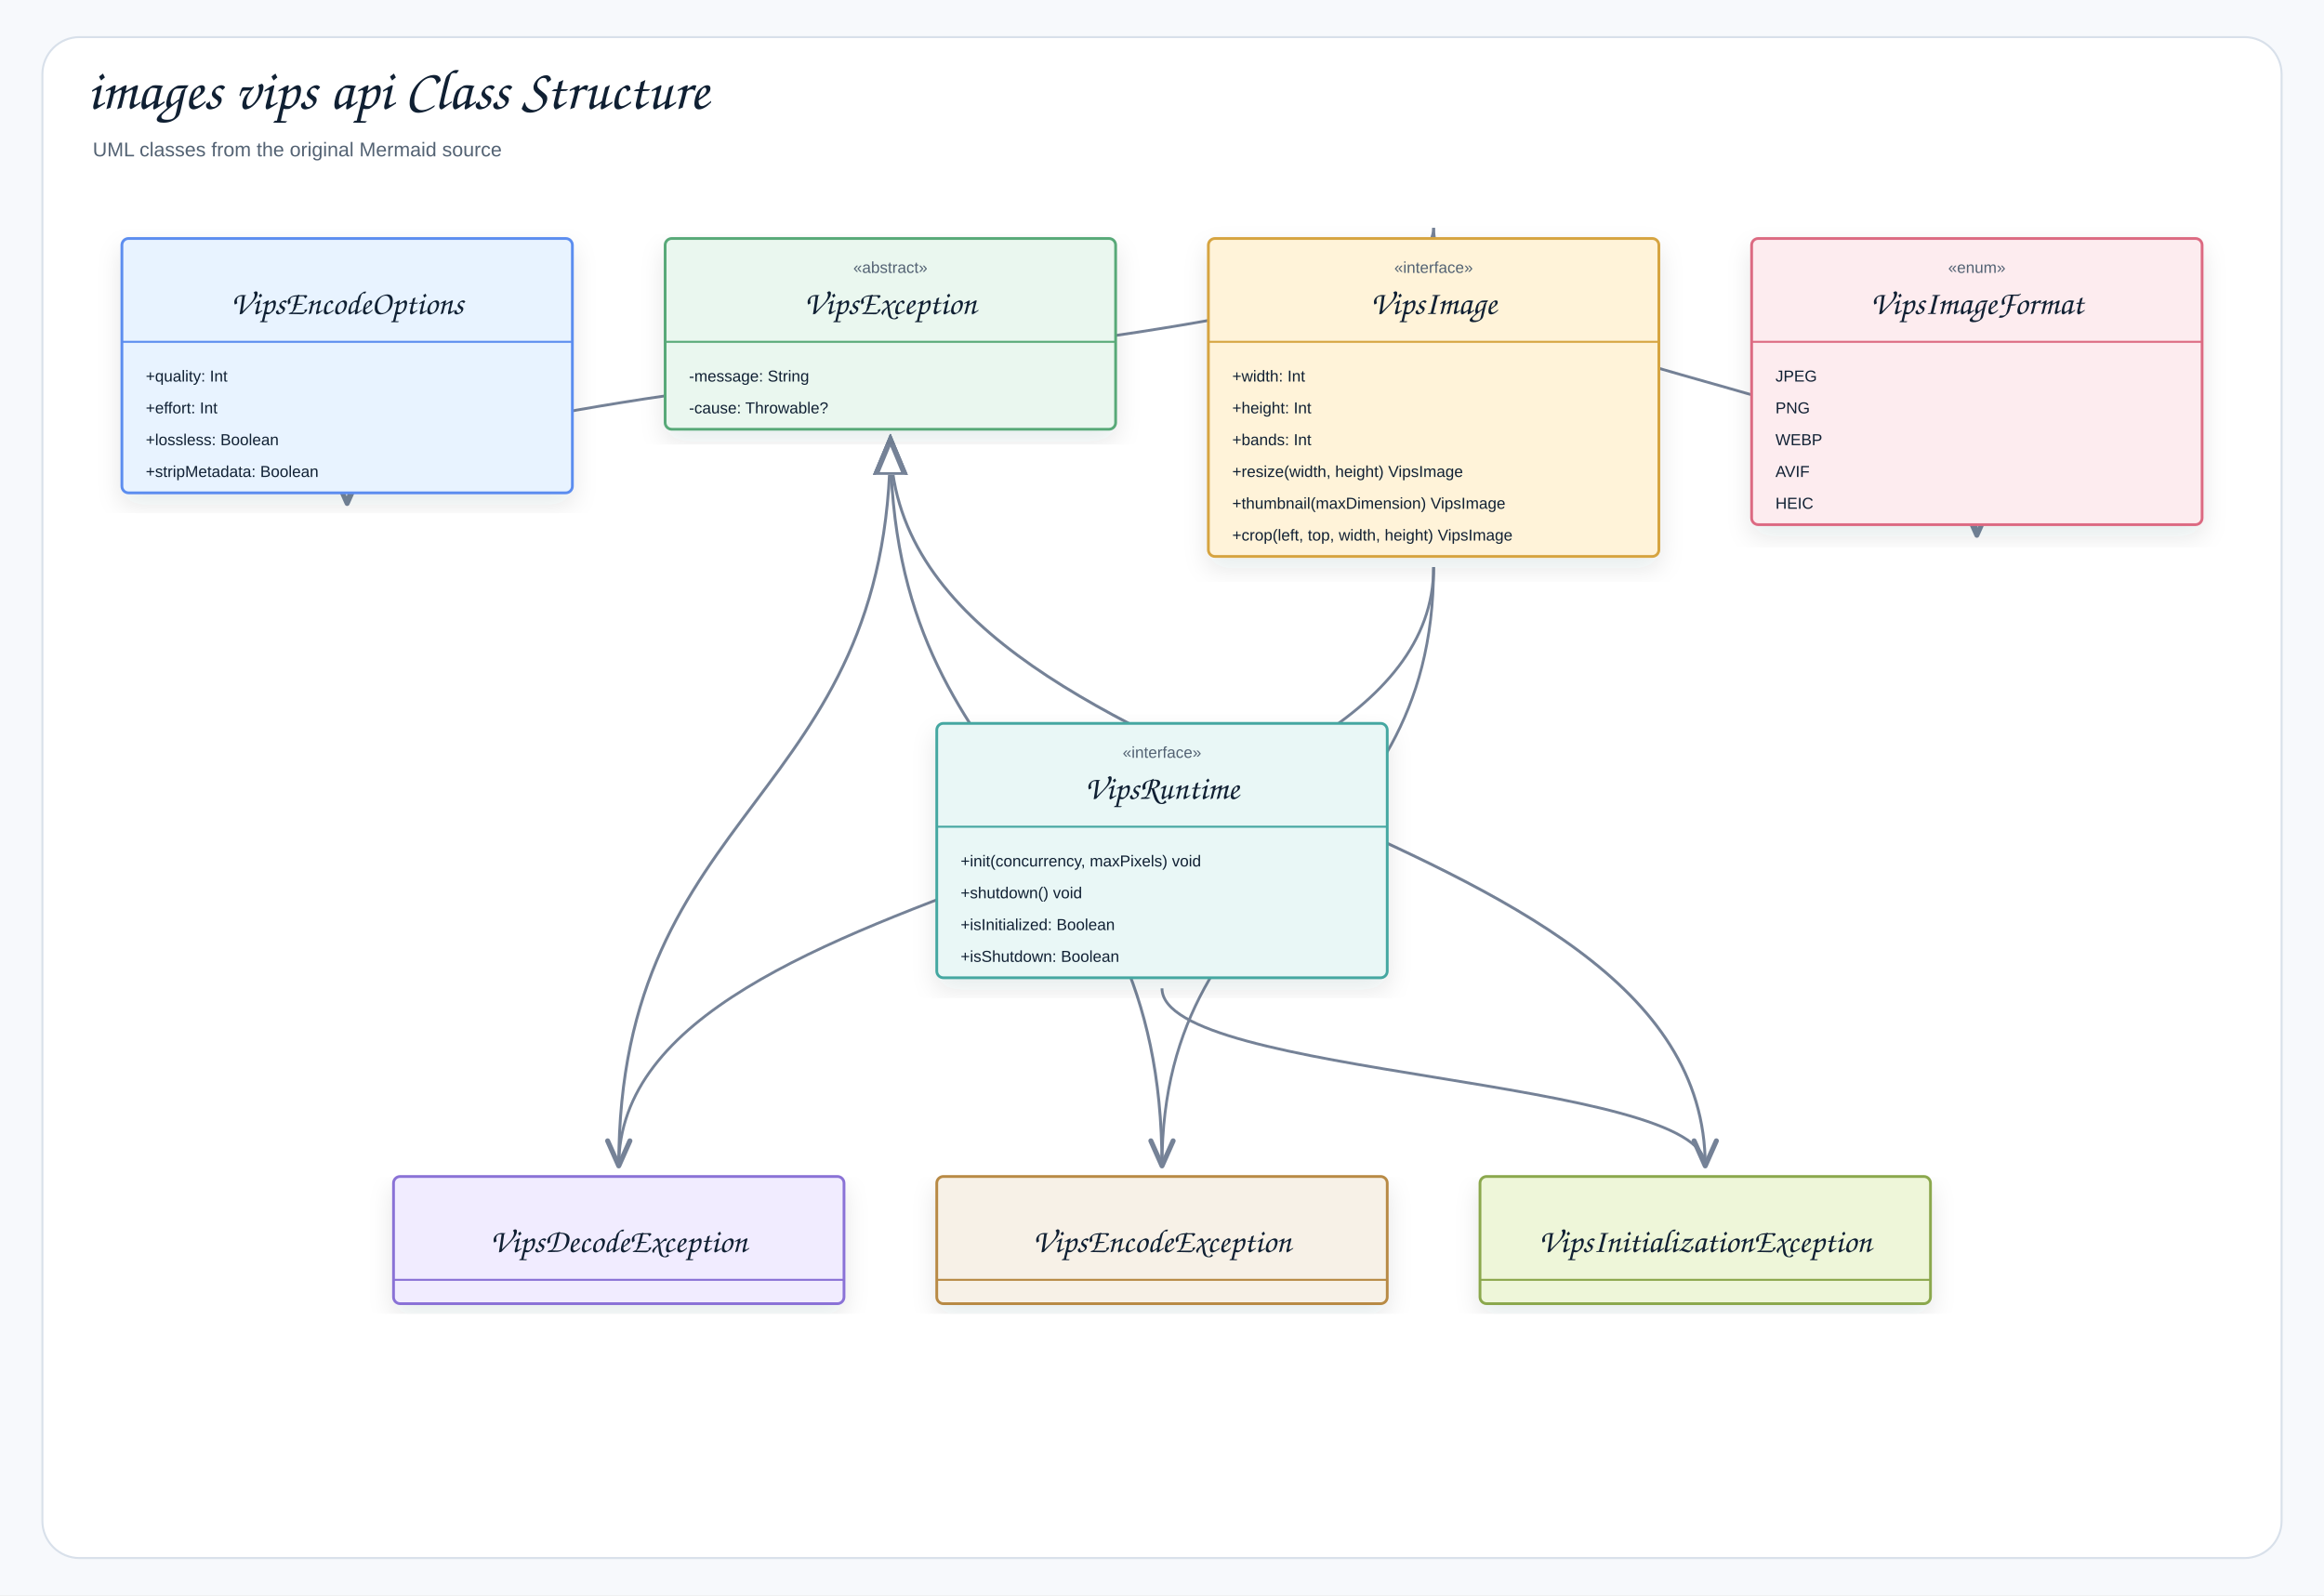
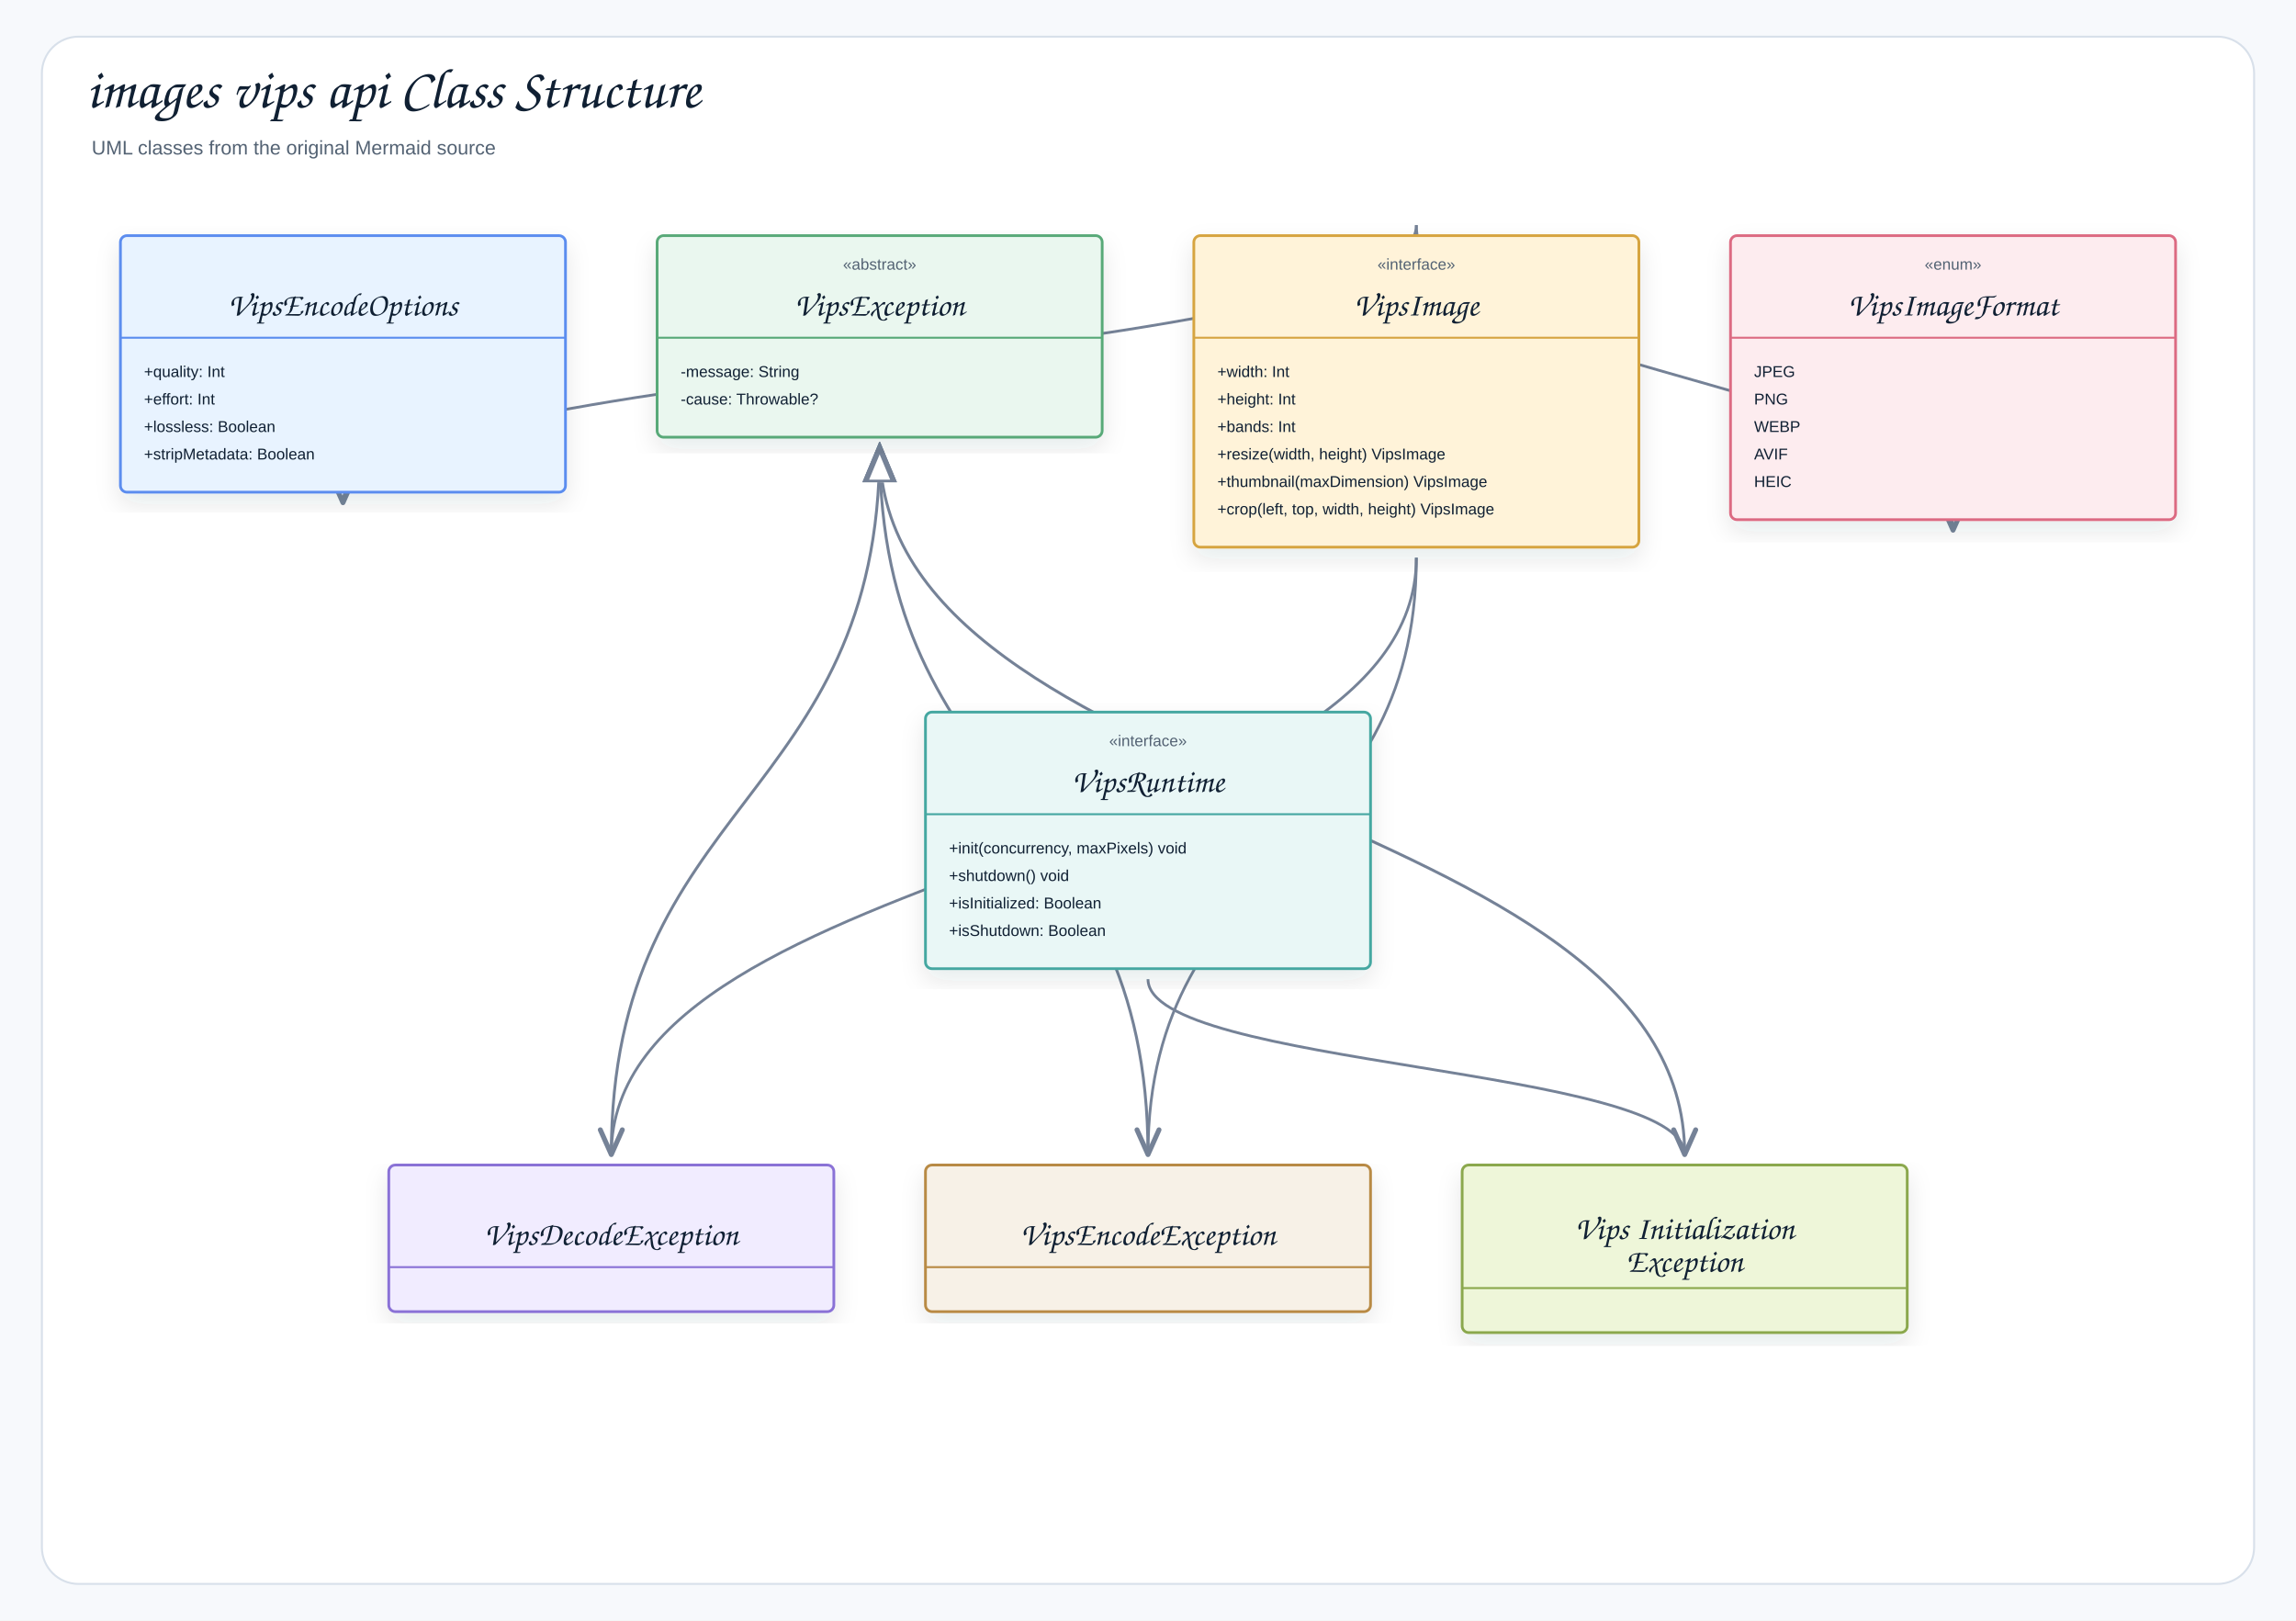
- <svg xmlns="http://www.w3.org/2000/svg" width="1754" height="1204" viewBox="0 0 1754 1204" role="img" aria-label="images vips api Class Structure">
+ <svg xmlns="http://www.w3.org/2000/svg" width="1754" height="1238" viewBox="0 0 1754 1238" role="img" aria-label="images vips api Class Structure">
  <defs>
    <filter id="shadow" x="-8%" y="-8%" width="116%" height="116%">
      <feDropShadow dx="0" dy="8" stdDeviation="9" flood-color="#1f2937" flood-opacity="0.10" />
    </filter>
    <marker id="openArrow" markerWidth="12" markerHeight="10" refX="10" refY="5" orient="auto" markerUnits="strokeWidth">
      <path d="M 1 1 L 10 5 L 1 9" fill="none" stroke="#758297" stroke-width="1.8" stroke-linecap="round" stroke-linejoin="round" />
    </marker>
    <marker id="inherit" markerWidth="14" markerHeight="12" refX="12" refY="6" orient="auto" markerUnits="strokeWidth">
      <path d="M 0 1 L 12 6 L 0 11 Z" fill="#ffffff" stroke="#758297" stroke-width="1.8" />
    </marker>
    <style>
    .canvas{fill:#f7f9fc}.frame{fill:#fff;stroke:#d8e0ea;stroke-width:1.5}
    .title{font-family:"Architects Daughter","Comic Sans MS","Comic Sans",cursive;font-size:43px;font-weight:400;fill:#102033}
    .subtitle{font-family:"Comic Sans MS","Comic Sans","Comic Neue",Arial,sans-serif;font-size:15px;font-weight:400;fill:#536273}
    .label{font-family:"Architects Daughter","Comic Sans MS","Comic Sans",cursive;font-size:25px;font-weight:400;fill:#102033}
    .smallLabel{font-family:"Architects Daughter","Comic Sans MS","Comic Sans",cursive;font-size:21px;font-weight:400;fill:#102033}
    .mono{font-family:"Comic Sans MS","Comic Sans","Comic Neue",Arial,sans-serif;font-size:12px;font-weight:400;fill:#102033}
    .small{font-family:"Comic Sans MS","Comic Sans","Comic Neue",Arial,sans-serif;font-size:12px;font-weight:400;fill:#536273}
    .strong{font-family:"Comic Sans MS","Comic Sans","Comic Neue",Arial,sans-serif;font-size:13px;font-weight:400;fill:#102033}
    .card{stroke-width:2.1;filter:url(#shadow)}.compartment{stroke-width:1.5;fill:none}
    .line{stroke:#758297;stroke-width:2.1;fill:none;marker-end:url(#openArrow)}
    .plainLine{stroke:#758297;stroke-width:2.1;fill:none}
    .dashed{stroke:#758297;stroke-width:2.1;stroke-dasharray:7 6;fill:none;marker-end:url(#openArrow)}
    .inheritLine{stroke:#758297;stroke-width:2.2;fill:none;marker-end:url(#inherit)}
    .implLine{stroke:#758297;stroke-width:2.2;stroke-dasharray:8 7;fill:none;marker-end:url(#inherit)}
  </style>
  </defs>
-   <rect class="canvas" width="1754" height="1204" />
-   <rect class="frame" x="32" y="28" width="1690" height="1148" rx="28" />
+   <rect class="canvas" width="1754" height="1238" />
+   <rect class="frame" x="32" y="28" width="1690" height="1182" rx="28" />
  <text class="title" x="66" y="82">images vips api Class Structure</text>
  <text class="subtitle" x="70" y="118">UML classes from the original Mermaid source</text>
-   <path class="line" d="M1082 428 C1082 654 877 654 877 880" />
-   <path class="line" d="M1082 428 C1082 654 467 654 467 880" />
-   <path class="line" d="M877 746 C877 813 1287 813 1287 880" />
-   <path class="line" d="M1082 172 C1082 276 262 276 262 380" />
-   <path class="line" d="M1082 172 C1082 288 1492 288 1492 404" />
-   <path class="inheritLine" d="M1287 880 C1287 606 672 606 672 332" />
-   <path class="inheritLine" d="M877 880 C877 606 672 606 672 332" />
-   <path class="inheritLine" d="M467 880 C467 606 672 606 672 332" />
+   <path class="line" d="M1082 426 C1082 654 877 654 877 882" />
+   <path class="line" d="M1082 426 C1082 654 467 654 467 882" />
+   <path class="line" d="M877 748 C877 815 1287 815 1287 882" />
+   <path class="line" d="M1082 172 C1082 278 262 278 262 384" />
+   <path class="line" d="M1082 172 C1082 288.5 1492 288.5 1492 405" />
+   <path class="inheritLine" d="M1287 882 C1287 612 672 612 672 342" />
+   <path class="inheritLine" d="M877 882 C877 612 672 612 672 342" />
+   <path class="inheritLine" d="M467 882 C467 612 672 612 672 342" />
  <g transform="translate(92,180)">
-     <rect class="card" x="0" y="0" width="340" height="192" rx="5" fill="#E8F3FF" stroke="#5B8DEF" />
+     <rect class="card" x="0" y="0" width="340" height="196" rx="5" fill="#E8F3FF" stroke="#5B8DEF" />
    <line class="compartment" x1="0" y1="78" x2="340" y2="78" stroke="#5B8DEF" />
    <text class="small" x="170" y="26" text-anchor="middle" />
-     <text class="label" x="170" y="57" text-anchor="middle">VipsEncodeOptions</text>
+     <text class="label" x="170" y="61" text-anchor="middle">VipsEncodeOptions</text>
    <text class="mono" x="18" y="108">+quality: Int</text>
-     <text class="mono" x="18" y="132">+effort: Int</text>
-     <text class="mono" x="18" y="156">+lossless: Boolean</text>
-     <text class="mono" x="18" y="180">+stripMetadata: Boolean</text>
+     <text class="mono" x="18" y="129">+effort: Int</text>
+     <text class="mono" x="18" y="150">+lossless: Boolean</text>
+     <text class="mono" x="18" y="171">+stripMetadata: Boolean</text>
  </g>
  <g transform="translate(502,180)">
-     <rect class="card" x="0" y="0" width="340" height="144" rx="5" fill="#EAF7EF" stroke="#58A978" />
+     <rect class="card" x="0" y="0" width="340" height="154" rx="5" fill="#EAF7EF" stroke="#58A978" />
    <line class="compartment" x1="0" y1="78" x2="340" y2="78" stroke="#58A978" />
    <text class="small" x="170" y="26" text-anchor="middle">«abstract»</text>
-     <text class="label" x="170" y="57" text-anchor="middle">VipsException</text>
+     <text class="label" x="170" y="61" text-anchor="middle">VipsException</text>
    <text class="mono" x="18" y="108">-message: String</text>
-     <text class="mono" x="18" y="132">-cause: Throwable?</text>
+     <text class="mono" x="18" y="129">-cause: Throwable?</text>
  </g>
  <g transform="translate(912,180)">
-     <rect class="card" x="0" y="0" width="340" height="240" rx="5" fill="#FFF3D9" stroke="#D6A441" />
+     <rect class="card" x="0" y="0" width="340" height="238" rx="5" fill="#FFF3D9" stroke="#D6A441" />
    <line class="compartment" x1="0" y1="78" x2="340" y2="78" stroke="#D6A441" />
    <text class="small" x="170" y="26" text-anchor="middle">«interface»</text>
-     <text class="label" x="170" y="57" text-anchor="middle">VipsImage</text>
+     <text class="label" x="170" y="61" text-anchor="middle">VipsImage</text>
    <text class="mono" x="18" y="108">+width: Int</text>
-     <text class="mono" x="18" y="132">+height: Int</text>
-     <text class="mono" x="18" y="156">+bands: Int</text>
-     <text class="mono" x="18" y="180">+resize(width, height) VipsImage</text>
-     <text class="mono" x="18" y="204">+thumbnail(maxDimension) VipsImage</text>
-     <text class="mono" x="18" y="228">+crop(left, top, width, height) VipsImage</text>
+     <text class="mono" x="18" y="129">+height: Int</text>
+     <text class="mono" x="18" y="150">+bands: Int</text>
+     <text class="mono" x="18" y="171">+resize(width, height) VipsImage</text>
+     <text class="mono" x="18" y="192">+thumbnail(maxDimension) VipsImage</text>
+     <text class="mono" x="18" y="213">+crop(left, top, width, height) VipsImage</text>
  </g>
  <g transform="translate(1322,180)">
-     <rect class="card" x="0" y="0" width="340" height="216" rx="5" fill="#FDECEF" stroke="#DC6B82" />
+     <rect class="card" x="0" y="0" width="340" height="217" rx="5" fill="#FDECEF" stroke="#DC6B82" />
    <line class="compartment" x1="0" y1="78" x2="340" y2="78" stroke="#DC6B82" />
    <text class="small" x="170" y="26" text-anchor="middle">«enum»</text>
-     <text class="label" x="170" y="57" text-anchor="middle">VipsImageFormat</text>
+     <text class="label" x="170" y="61" text-anchor="middle">VipsImageFormat</text>
    <text class="mono" x="18" y="108">JPEG</text>
-     <text class="mono" x="18" y="132">PNG</text>
-     <text class="mono" x="18" y="156">WEBP</text>
-     <text class="mono" x="18" y="180">AVIF</text>
-     <text class="mono" x="18" y="204">HEIC</text>
+     <text class="mono" x="18" y="129">PNG</text>
+     <text class="mono" x="18" y="150">WEBP</text>
+     <text class="mono" x="18" y="171">AVIF</text>
+     <text class="mono" x="18" y="192">HEIC</text>
  </g>
-   <g transform="translate(707,546)">
-     <rect class="card" x="0" y="0" width="340" height="192" rx="5" fill="#E9F7F6" stroke="#45A7A1" />
+   <g transform="translate(707,544)">
+     <rect class="card" x="0" y="0" width="340" height="196" rx="5" fill="#E9F7F6" stroke="#45A7A1" />
    <line class="compartment" x1="0" y1="78" x2="340" y2="78" stroke="#45A7A1" />
    <text class="small" x="170" y="26" text-anchor="middle">«interface»</text>
-     <text class="label" x="170" y="57" text-anchor="middle">VipsRuntime</text>
+     <text class="label" x="170" y="61" text-anchor="middle">VipsRuntime</text>
    <text class="mono" x="18" y="108">+init(concurrency, maxPixels) void</text>
-     <text class="mono" x="18" y="132">+shutdown() void</text>
-     <text class="mono" x="18" y="156">+isInitialized: Boolean</text>
-     <text class="mono" x="18" y="180">+isShutdown: Boolean</text>
+     <text class="mono" x="18" y="129">+shutdown() void</text>
+     <text class="mono" x="18" y="150">+isInitialized: Boolean</text>
+     <text class="mono" x="18" y="171">+isShutdown: Boolean</text>
  </g>
-   <g transform="translate(297,888)">
-     <rect class="card" x="0" y="0" width="340" height="96" rx="5" fill="#F1ECFF" stroke="#8A72D6" />
+   <g transform="translate(297,890)">
+     <rect class="card" x="0" y="0" width="340" height="112" rx="5" fill="#F1ECFF" stroke="#8A72D6" />
    <line class="compartment" x1="0" y1="78" x2="340" y2="78" stroke="#8A72D6" />
    <text class="small" x="170" y="26" text-anchor="middle" />
-     <text class="label" x="170" y="57" text-anchor="middle">VipsDecodeException</text>
+     <text class="label" x="170" y="61" text-anchor="middle">VipsDecodeException</text>
  </g>
-   <g transform="translate(707,888)">
-     <rect class="card" x="0" y="0" width="340" height="96" rx="5" fill="#F7F1E7" stroke="#B88A44" />
+   <g transform="translate(707,890)">
+     <rect class="card" x="0" y="0" width="340" height="112" rx="5" fill="#F7F1E7" stroke="#B88A44" />
    <line class="compartment" x1="0" y1="78" x2="340" y2="78" stroke="#B88A44" />
    <text class="small" x="170" y="26" text-anchor="middle" />
-     <text class="label" x="170" y="57" text-anchor="middle">VipsEncodeException</text>
+     <text class="label" x="170" y="61" text-anchor="middle">VipsEncodeException</text>
  </g>
-   <g transform="translate(1117,888)">
-     <rect class="card" x="0" y="0" width="340" height="96" rx="5" fill="#EEF6D9" stroke="#8BA84D" />
-     <line class="compartment" x1="0" y1="78" x2="340" y2="78" stroke="#8BA84D" />
+   <g transform="translate(1117,890)">
+     <rect class="card" x="0" y="0" width="340" height="128" rx="5" fill="#EEF6D9" stroke="#8BA84D" />
+     <line class="compartment" x1="0" y1="94" x2="340" y2="94" stroke="#8BA84D" />
    <text class="small" x="170" y="26" text-anchor="middle" />
-     <text class="label" x="170" y="57" text-anchor="middle">VipsInitializationException</text>
+     <text class="label" x="170" y="56.5" text-anchor="middle">Vips Initialization</text>
+     <text class="label" x="170" y="81.5" text-anchor="middle">Exception</text>
  </g>
</svg>
